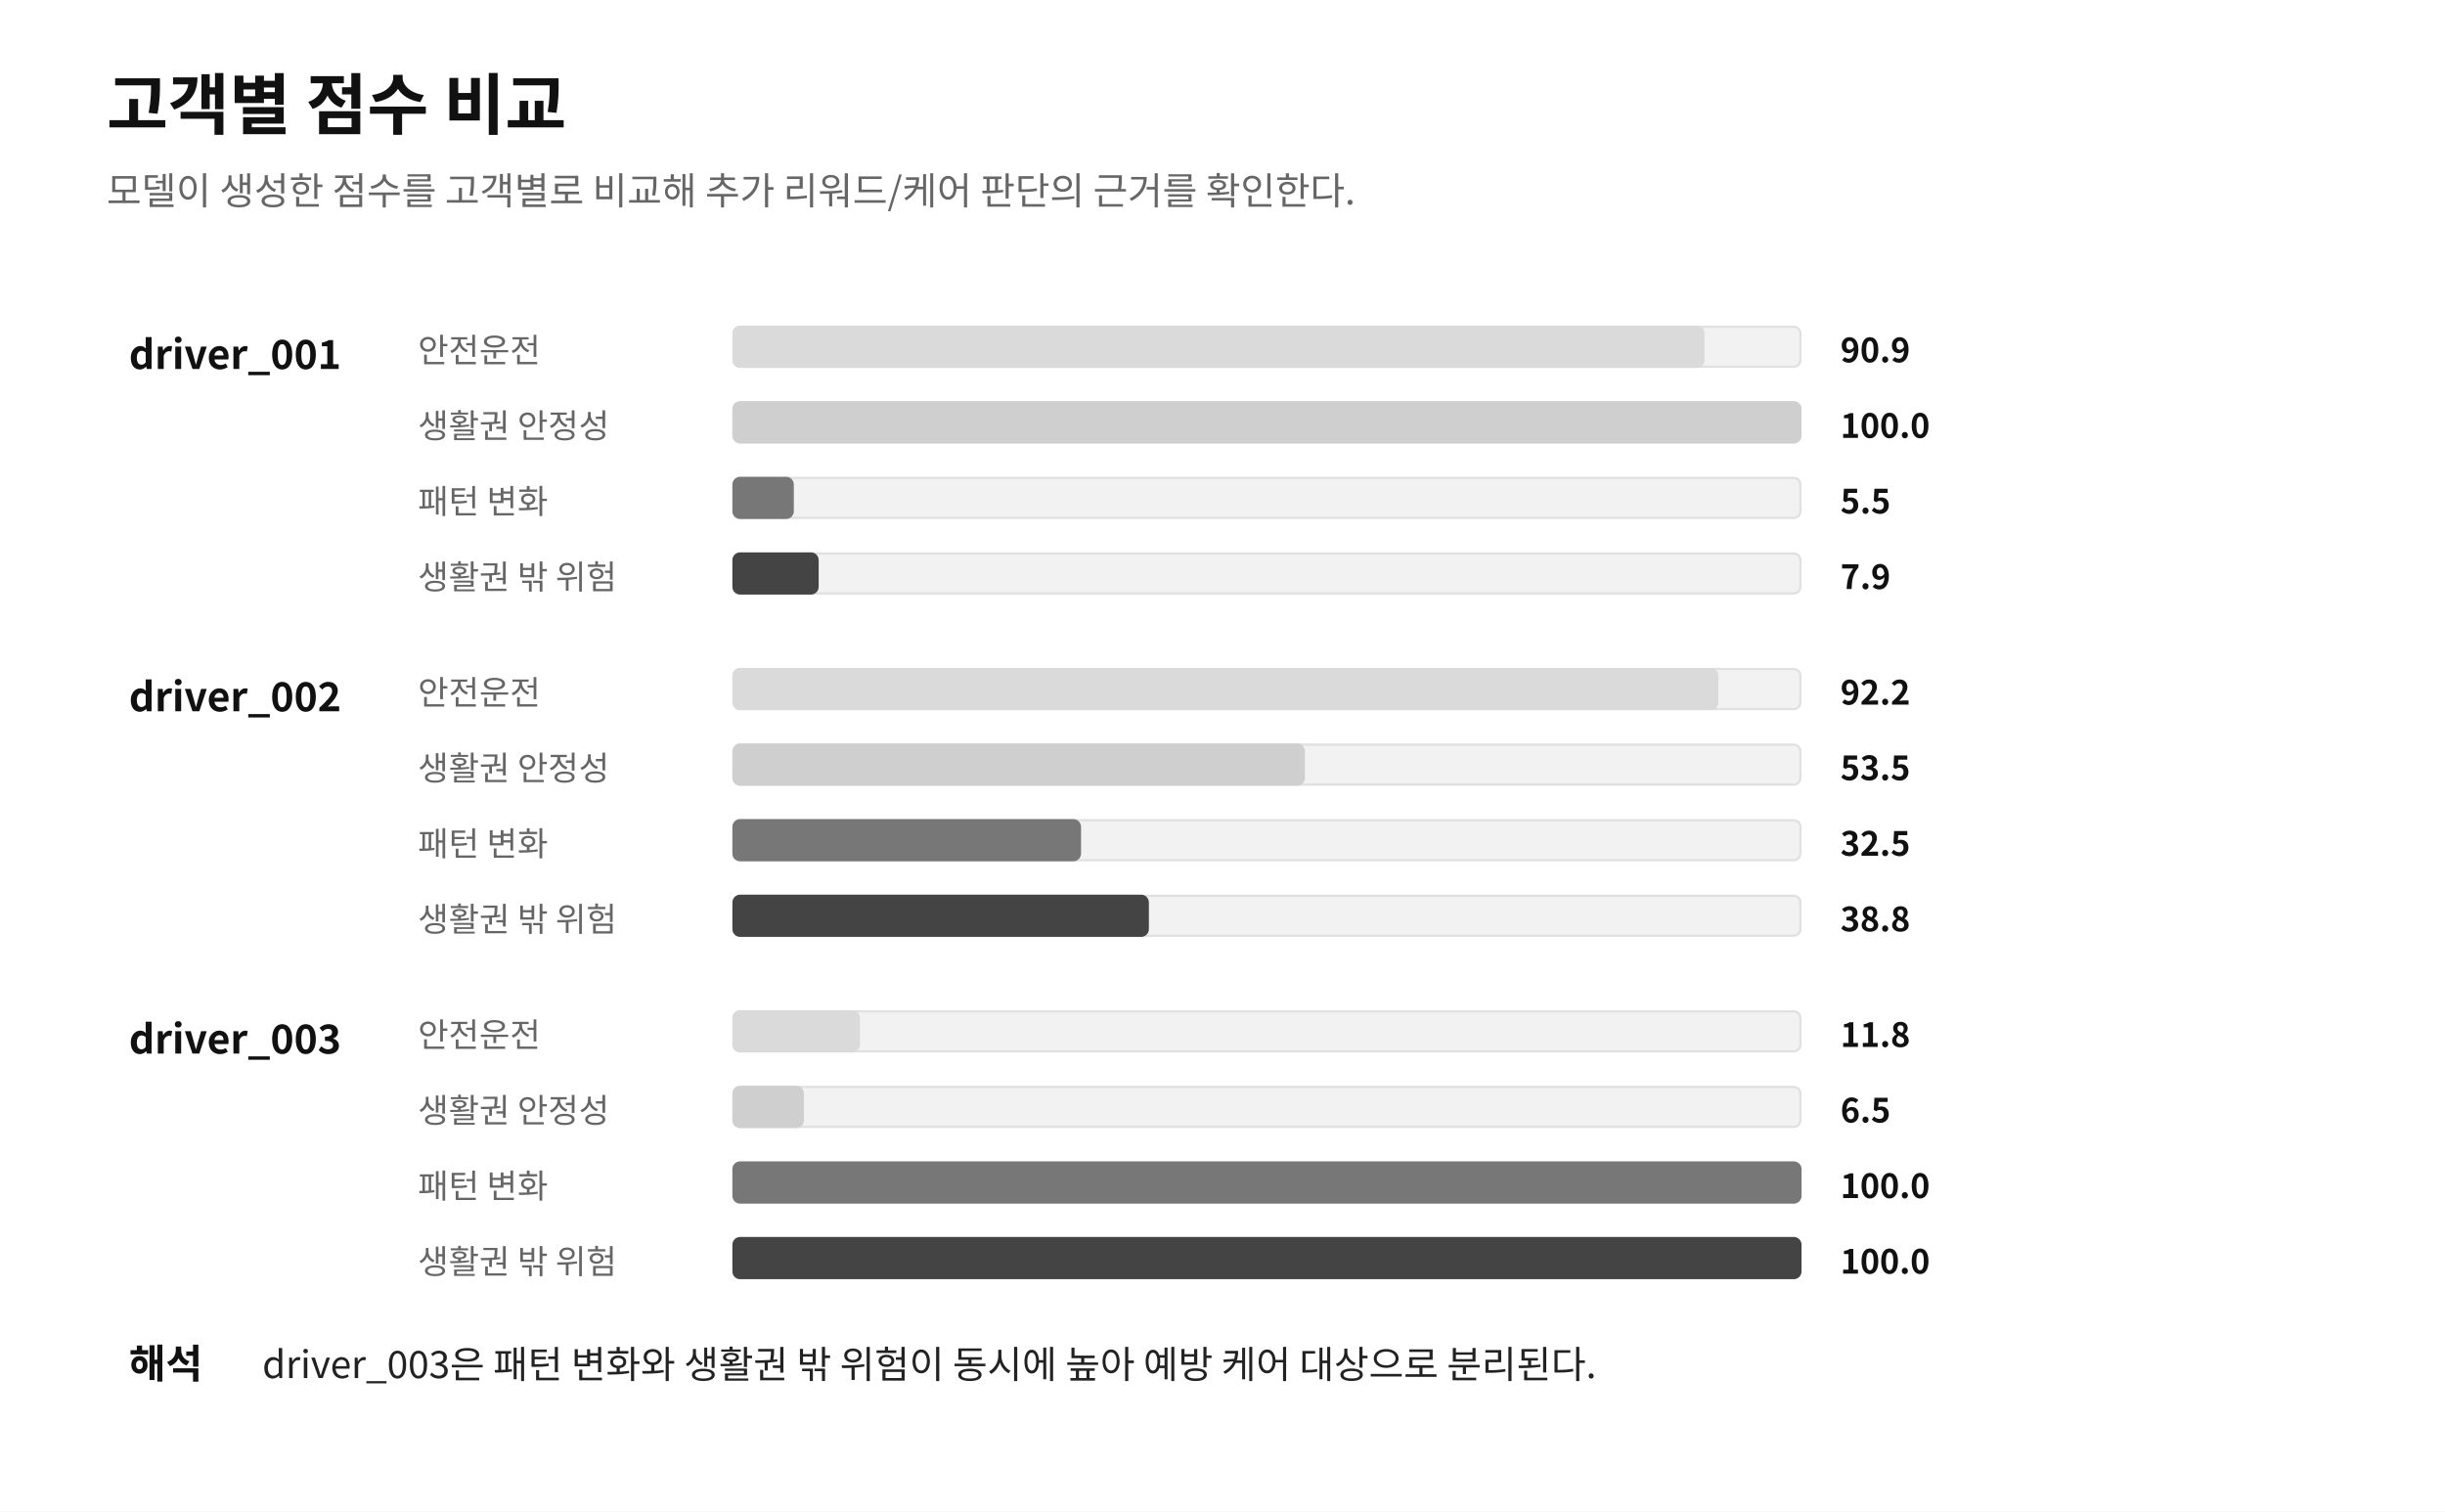
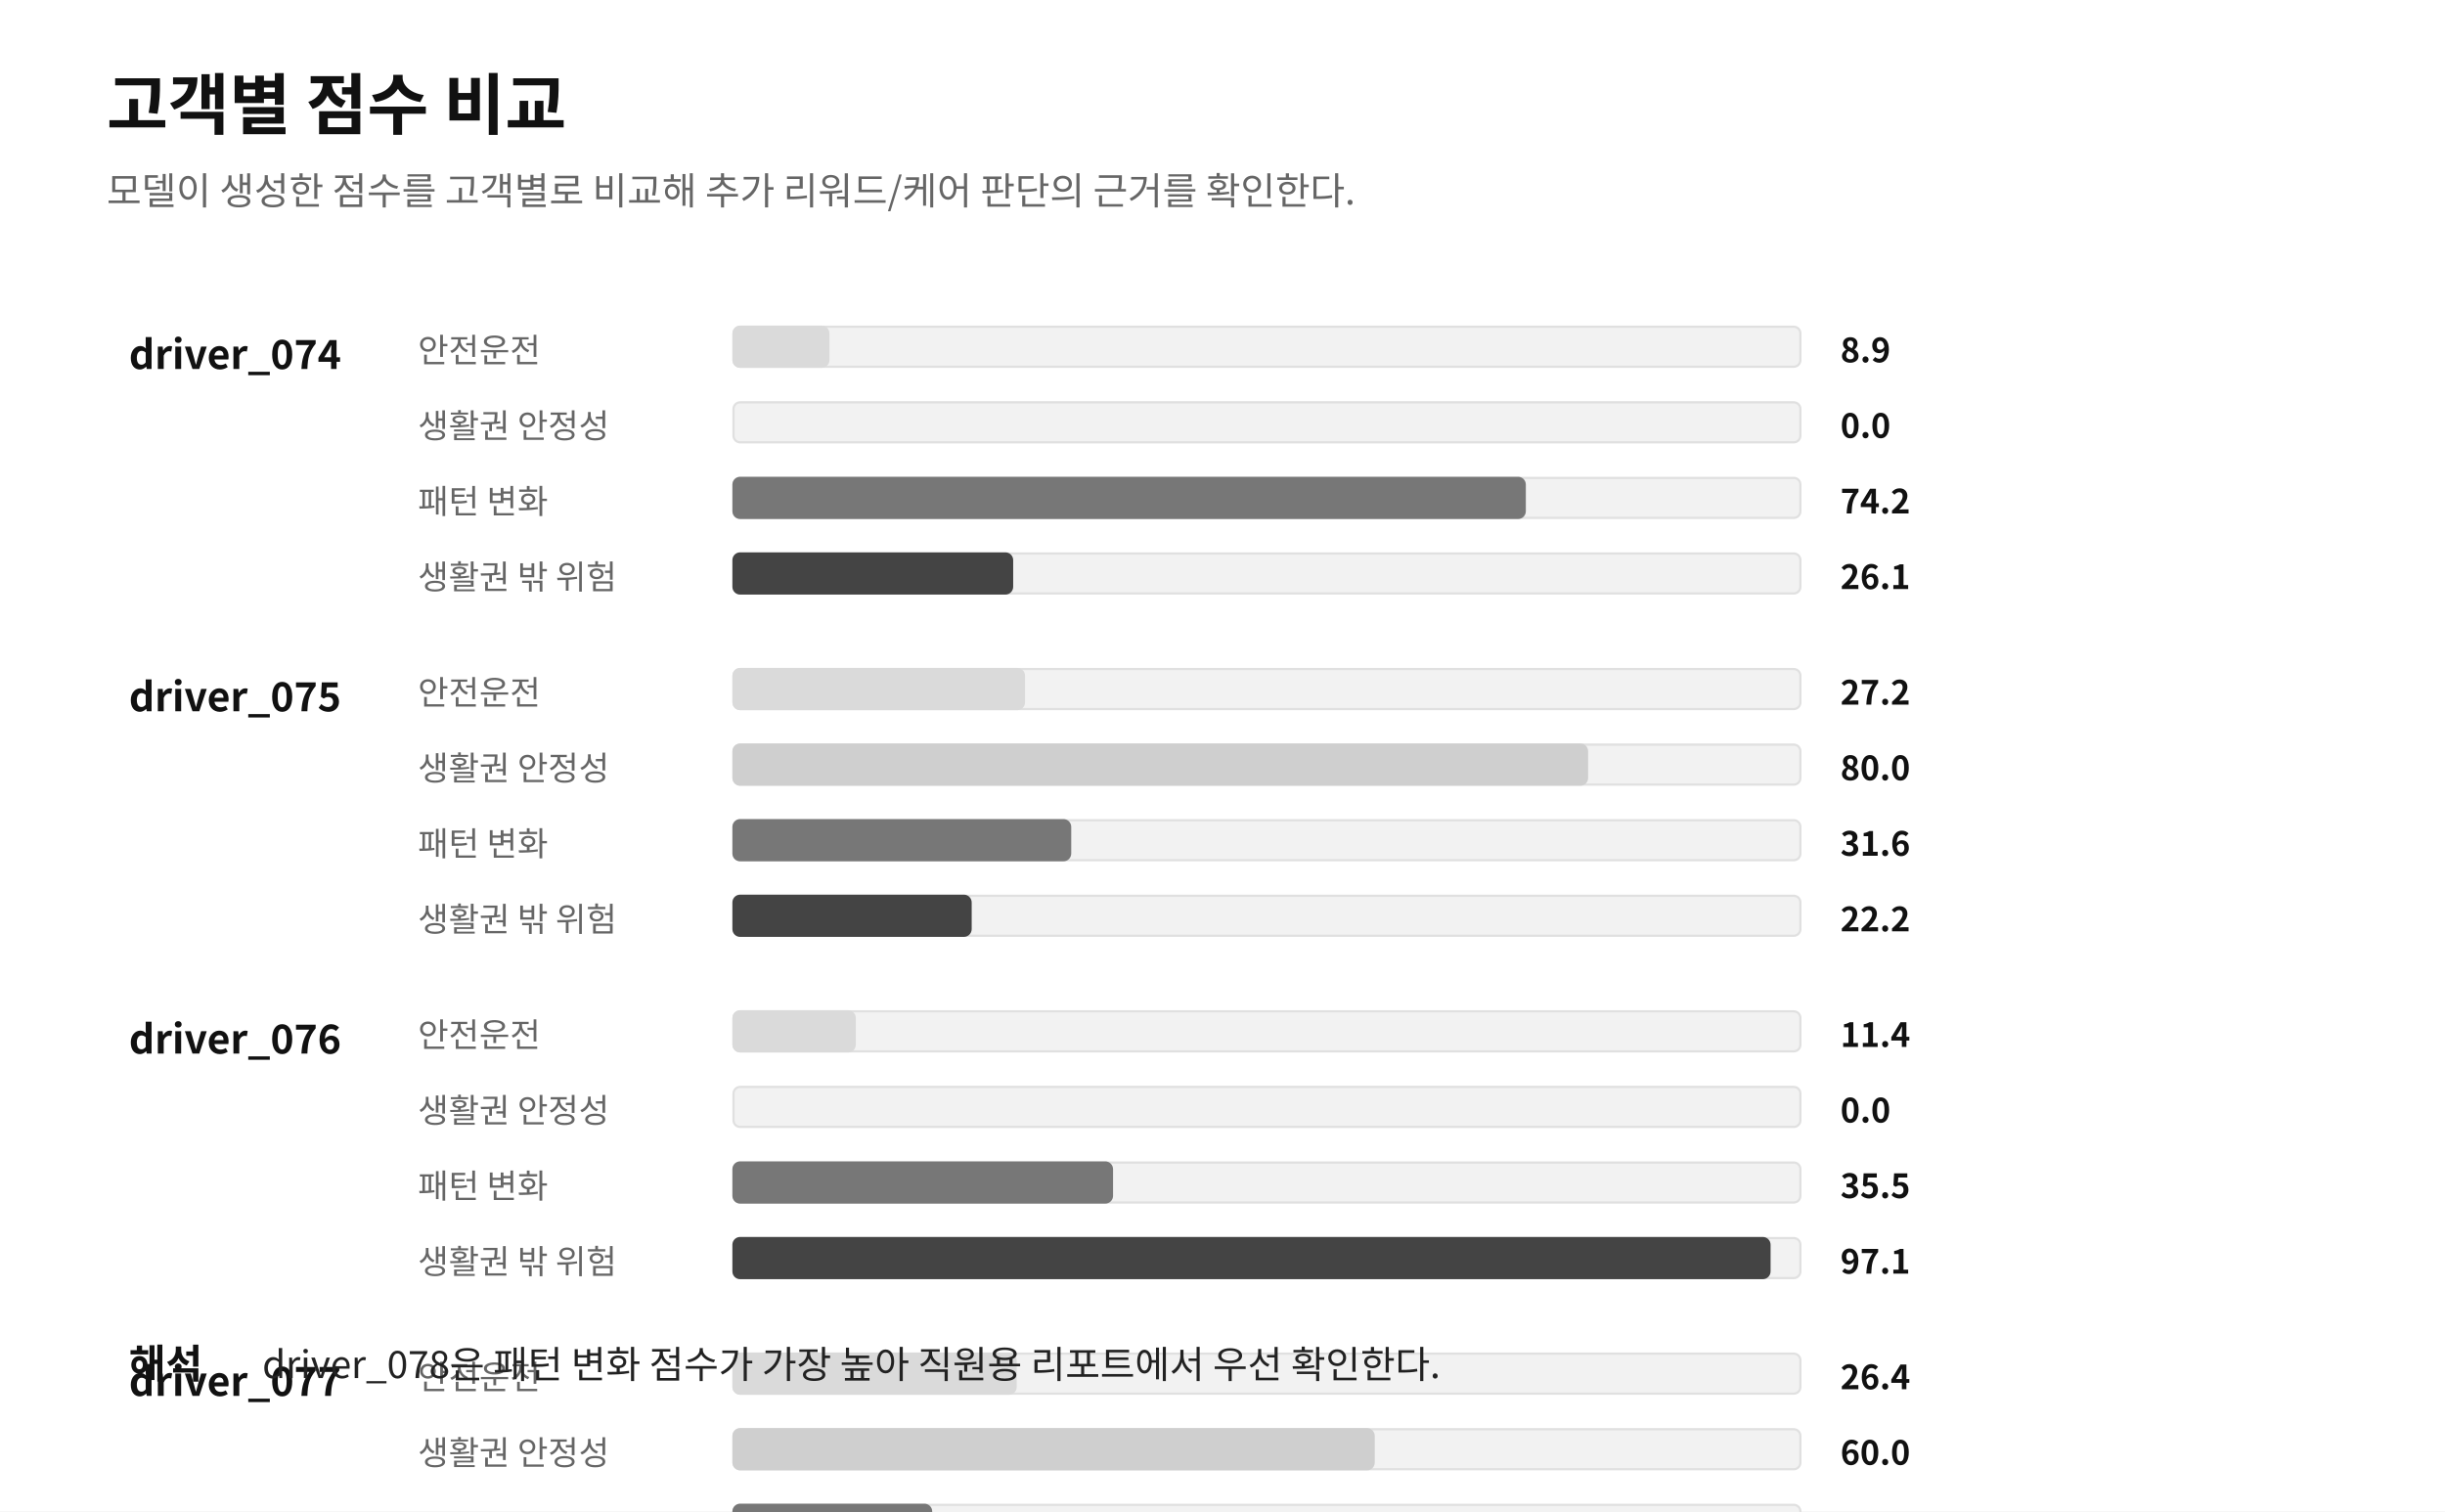
<svg xmlns="http://www.w3.org/2000/svg" width="1100" height="680" viewBox="0 0 1100 680">
  <rect x="0" y="0" width="1100" height="680" fill="#FFFFFF" />
  <text x="48" y="58" font-family="Apple SD Gothic Neo, Noto Sans KR, Noto Sans CJK KR, Arial, sans-serif" font-size="30" font-weight="800" fill="#111111">고객별 점수 비교</text>
  <text x="48" y="92" font-family="Apple SD Gothic Neo, Noto Sans KR, Noto Sans CJK KR, Arial, sans-serif" font-size="17" font-weight="400" fill="#666666">모델이 생성한 점수를 고객별로 비교해 추가 리워드/케어 판단의 근거를 확인한다.</text>
-   <text x="58" y="166" font-family="Apple SD Gothic Neo, Noto Sans KR, Noto Sans CJK KR, Arial, sans-serif" font-size="18" font-weight="800" fill="#111111">driver_001</text>
+   <text x="58" y="166" font-family="Apple SD Gothic Neo, Noto Sans KR, Noto Sans CJK KR, Arial, sans-serif" font-size="18" font-weight="800" fill="#111111">driver_074</text>
  <text x="188" y="163" font-family="Apple SD Gothic Neo, Noto Sans KR, Noto Sans CJK KR, Arial, sans-serif" font-size="15" font-weight="400" fill="#666666">안전운전</text>
  <rect x="330" y="147" width="480.00" height="18" rx="3" fill="#F2F2F2" stroke="#E0E0E0" stroke-width="1" />
-   <rect x="330" y="147" width="436.37" height="18" rx="3" fill="#DADADA" stroke="#DADADA" stroke-width="1" />
-   <text x="828" y="163" font-family="Apple SD Gothic Neo, Noto Sans KR, Noto Sans CJK KR, Arial, sans-serif" font-size="15" font-weight="700" fill="#111111">90.9</text>
+   <rect x="330" y="147" width="42.67" height="18" rx="3" fill="#DADADA" stroke="#DADADA" stroke-width="1" />
+   <text x="828" y="163" font-family="Apple SD Gothic Neo, Noto Sans KR, Noto Sans CJK KR, Arial, sans-serif" font-size="15" font-weight="700" fill="#111111">8.9</text>
  <text x="188" y="197" font-family="Apple SD Gothic Neo, Noto Sans KR, Noto Sans CJK KR, Arial, sans-serif" font-size="15" font-weight="400" fill="#666666">생활권 안정성</text>
  <rect x="330" y="181" width="480.00" height="18" rx="3" fill="#F2F2F2" stroke="#E0E0E0" stroke-width="1" />
-   <rect x="330" y="181" width="480.00" height="18" rx="3" fill="#CFCFCF" stroke="#CFCFCF" stroke-width="1" />
-   <text x="828" y="197" font-family="Apple SD Gothic Neo, Noto Sans KR, Noto Sans CJK KR, Arial, sans-serif" font-size="15" font-weight="700" fill="#111111">100.0</text>
+   <rect x="330" y="181" width="0.00" height="18" rx="3" fill="#CFCFCF" stroke="#CFCFCF" stroke-width="1" />
+   <text x="828" y="197" font-family="Apple SD Gothic Neo, Noto Sans KR, Noto Sans CJK KR, Arial, sans-serif" font-size="15" font-weight="700" fill="#111111">0.0</text>
  <text x="188" y="231" font-family="Apple SD Gothic Neo, Noto Sans KR, Noto Sans CJK KR, Arial, sans-serif" font-size="15" font-weight="400" fill="#666666">패턴 변화</text>
  <rect x="330" y="215" width="480.00" height="18" rx="3" fill="#F2F2F2" stroke="#E0E0E0" stroke-width="1" />
-   <rect x="330" y="215" width="26.64" height="18" rx="3" fill="#777777" stroke="#777777" stroke-width="1" />
-   <text x="828" y="231" font-family="Apple SD Gothic Neo, Noto Sans KR, Noto Sans CJK KR, Arial, sans-serif" font-size="15" font-weight="700" fill="#111111">5.5</text>
+   <rect x="330" y="215" width="355.97" height="18" rx="3" fill="#777777" stroke="#777777" stroke-width="1" />
+   <text x="828" y="231" font-family="Apple SD Gothic Neo, Noto Sans KR, Noto Sans CJK KR, Arial, sans-serif" font-size="15" font-weight="700" fill="#111111">74.2</text>
  <text x="188" y="265" font-family="Apple SD Gothic Neo, Noto Sans KR, Noto Sans CJK KR, Arial, sans-serif" font-size="15" font-weight="400" fill="#666666">생활권 밖 위험</text>
  <rect x="330" y="249" width="480.00" height="18" rx="3" fill="#F2F2F2" stroke="#E0E0E0" stroke-width="1" />
-   <rect x="330" y="249" width="37.82" height="18" rx="3" fill="#444444" stroke="#444444" stroke-width="1" />
-   <text x="828" y="265" font-family="Apple SD Gothic Neo, Noto Sans KR, Noto Sans CJK KR, Arial, sans-serif" font-size="15" font-weight="700" fill="#111111">7.9</text>
-   <text x="58" y="320" font-family="Apple SD Gothic Neo, Noto Sans KR, Noto Sans CJK KR, Arial, sans-serif" font-size="18" font-weight="800" fill="#111111">driver_002</text>
+   <rect x="330" y="249" width="125.33" height="18" rx="3" fill="#444444" stroke="#444444" stroke-width="1" />
+   <text x="828" y="265" font-family="Apple SD Gothic Neo, Noto Sans KR, Noto Sans CJK KR, Arial, sans-serif" font-size="15" font-weight="700" fill="#111111">26.1</text>
+   <text x="58" y="320" font-family="Apple SD Gothic Neo, Noto Sans KR, Noto Sans CJK KR, Arial, sans-serif" font-size="18" font-weight="800" fill="#111111">driver_075</text>
  <text x="188" y="317" font-family="Apple SD Gothic Neo, Noto Sans KR, Noto Sans CJK KR, Arial, sans-serif" font-size="15" font-weight="400" fill="#666666">안전운전</text>
  <rect x="330" y="301" width="480.00" height="18" rx="3" fill="#F2F2F2" stroke="#E0E0E0" stroke-width="1" />
-   <rect x="330" y="301" width="442.61" height="18" rx="3" fill="#DADADA" stroke="#DADADA" stroke-width="1" />
-   <text x="828" y="317" font-family="Apple SD Gothic Neo, Noto Sans KR, Noto Sans CJK KR, Arial, sans-serif" font-size="15" font-weight="700" fill="#111111">92.2</text>
+   <rect x="330" y="301" width="130.66" height="18" rx="3" fill="#DADADA" stroke="#DADADA" stroke-width="1" />
+   <text x="828" y="317" font-family="Apple SD Gothic Neo, Noto Sans KR, Noto Sans CJK KR, Arial, sans-serif" font-size="15" font-weight="700" fill="#111111">27.2</text>
  <text x="188" y="351" font-family="Apple SD Gothic Neo, Noto Sans KR, Noto Sans CJK KR, Arial, sans-serif" font-size="15" font-weight="400" fill="#666666">생활권 안정성</text>
  <rect x="330" y="335" width="480.00" height="18" rx="3" fill="#F2F2F2" stroke="#E0E0E0" stroke-width="1" />
-   <rect x="330" y="335" width="256.56" height="18" rx="3" fill="#CFCFCF" stroke="#CFCFCF" stroke-width="1" />
-   <text x="828" y="351" font-family="Apple SD Gothic Neo, Noto Sans KR, Noto Sans CJK KR, Arial, sans-serif" font-size="15" font-weight="700" fill="#111111">53.5</text>
+   <rect x="330" y="335" width="384.00" height="18" rx="3" fill="#CFCFCF" stroke="#CFCFCF" stroke-width="1" />
+   <text x="828" y="351" font-family="Apple SD Gothic Neo, Noto Sans KR, Noto Sans CJK KR, Arial, sans-serif" font-size="15" font-weight="700" fill="#111111">80.0</text>
  <text x="188" y="385" font-family="Apple SD Gothic Neo, Noto Sans KR, Noto Sans CJK KR, Arial, sans-serif" font-size="15" font-weight="400" fill="#666666">패턴 변화</text>
  <rect x="330" y="369" width="480.00" height="18" rx="3" fill="#F2F2F2" stroke="#E0E0E0" stroke-width="1" />
-   <rect x="330" y="369" width="155.86" height="18" rx="3" fill="#777777" stroke="#777777" stroke-width="1" />
-   <text x="828" y="385" font-family="Apple SD Gothic Neo, Noto Sans KR, Noto Sans CJK KR, Arial, sans-serif" font-size="15" font-weight="700" fill="#111111">32.5</text>
+   <rect x="330" y="369" width="151.44" height="18" rx="3" fill="#777777" stroke="#777777" stroke-width="1" />
+   <text x="828" y="385" font-family="Apple SD Gothic Neo, Noto Sans KR, Noto Sans CJK KR, Arial, sans-serif" font-size="15" font-weight="700" fill="#111111">31.6</text>
  <text x="188" y="419" font-family="Apple SD Gothic Neo, Noto Sans KR, Noto Sans CJK KR, Arial, sans-serif" font-size="15" font-weight="400" fill="#666666">생활권 밖 위험</text>
  <rect x="330" y="403" width="480.00" height="18" rx="3" fill="#F2F2F2" stroke="#E0E0E0" stroke-width="1" />
-   <rect x="330" y="403" width="186.38" height="18" rx="3" fill="#444444" stroke="#444444" stroke-width="1" />
-   <text x="828" y="419" font-family="Apple SD Gothic Neo, Noto Sans KR, Noto Sans CJK KR, Arial, sans-serif" font-size="15" font-weight="700" fill="#111111">38.8</text>
-   <text x="58" y="474" font-family="Apple SD Gothic Neo, Noto Sans KR, Noto Sans CJK KR, Arial, sans-serif" font-size="18" font-weight="800" fill="#111111">driver_003</text>
+   <rect x="330" y="403" width="106.66" height="18" rx="3" fill="#444444" stroke="#444444" stroke-width="1" />
+   <text x="828" y="419" font-family="Apple SD Gothic Neo, Noto Sans KR, Noto Sans CJK KR, Arial, sans-serif" font-size="15" font-weight="700" fill="#111111">22.2</text>
+   <text x="58" y="474" font-family="Apple SD Gothic Neo, Noto Sans KR, Noto Sans CJK KR, Arial, sans-serif" font-size="18" font-weight="800" fill="#111111">driver_076</text>
  <text x="188" y="471" font-family="Apple SD Gothic Neo, Noto Sans KR, Noto Sans CJK KR, Arial, sans-serif" font-size="15" font-weight="400" fill="#666666">안전운전</text>
  <rect x="330" y="455" width="480.00" height="18" rx="3" fill="#F2F2F2" stroke="#E0E0E0" stroke-width="1" />
-   <rect x="330" y="455" width="56.40" height="18" rx="3" fill="#DADADA" stroke="#DADADA" stroke-width="1" />
-   <text x="828" y="471" font-family="Apple SD Gothic Neo, Noto Sans KR, Noto Sans CJK KR, Arial, sans-serif" font-size="15" font-weight="700" fill="#111111">11.8</text>
+   <rect x="330" y="455" width="54.53" height="18" rx="3" fill="#DADADA" stroke="#DADADA" stroke-width="1" />
+   <text x="828" y="471" font-family="Apple SD Gothic Neo, Noto Sans KR, Noto Sans CJK KR, Arial, sans-serif" font-size="15" font-weight="700" fill="#111111">11.4</text>
  <text x="188" y="505" font-family="Apple SD Gothic Neo, Noto Sans KR, Noto Sans CJK KR, Arial, sans-serif" font-size="15" font-weight="400" fill="#666666">생활권 안정성</text>
  <rect x="330" y="489" width="480.00" height="18" rx="3" fill="#F2F2F2" stroke="#E0E0E0" stroke-width="1" />
-   <rect x="330" y="489" width="31.20" height="18" rx="3" fill="#CFCFCF" stroke="#CFCFCF" stroke-width="1" />
-   <text x="828" y="505" font-family="Apple SD Gothic Neo, Noto Sans KR, Noto Sans CJK KR, Arial, sans-serif" font-size="15" font-weight="700" fill="#111111">6.5</text>
+   <rect x="330" y="489" width="0.00" height="18" rx="3" fill="#CFCFCF" stroke="#CFCFCF" stroke-width="1" />
+   <text x="828" y="505" font-family="Apple SD Gothic Neo, Noto Sans KR, Noto Sans CJK KR, Arial, sans-serif" font-size="15" font-weight="700" fill="#111111">0.0</text>
  <text x="188" y="539" font-family="Apple SD Gothic Neo, Noto Sans KR, Noto Sans CJK KR, Arial, sans-serif" font-size="15" font-weight="400" fill="#666666">패턴 변화</text>
  <rect x="330" y="523" width="480.00" height="18" rx="3" fill="#F2F2F2" stroke="#E0E0E0" stroke-width="1" />
-   <rect x="330" y="523" width="480.00" height="18" rx="3" fill="#777777" stroke="#777777" stroke-width="1" />
-   <text x="828" y="539" font-family="Apple SD Gothic Neo, Noto Sans KR, Noto Sans CJK KR, Arial, sans-serif" font-size="15" font-weight="700" fill="#111111">100.0</text>
+   <rect x="330" y="523" width="170.26" height="18" rx="3" fill="#777777" stroke="#777777" stroke-width="1" />
+   <text x="828" y="539" font-family="Apple SD Gothic Neo, Noto Sans KR, Noto Sans CJK KR, Arial, sans-serif" font-size="15" font-weight="700" fill="#111111">35.5</text>
  <text x="188" y="573" font-family="Apple SD Gothic Neo, Noto Sans KR, Noto Sans CJK KR, Arial, sans-serif" font-size="15" font-weight="400" fill="#666666">생활권 밖 위험</text>
  <rect x="330" y="557" width="480.00" height="18" rx="3" fill="#F2F2F2" stroke="#E0E0E0" stroke-width="1" />
-   <rect x="330" y="557" width="480.00" height="18" rx="3" fill="#444444" stroke="#444444" stroke-width="1" />
-   <text x="828" y="573" font-family="Apple SD Gothic Neo, Noto Sans KR, Noto Sans CJK KR, Arial, sans-serif" font-size="15" font-weight="700" fill="#111111">100.0</text>
+   <rect x="330" y="557" width="466.08" height="18" rx="3" fill="#444444" stroke="#444444" stroke-width="1" />
+   <text x="828" y="573" font-family="Apple SD Gothic Neo, Noto Sans KR, Noto Sans CJK KR, Arial, sans-serif" font-size="15" font-weight="700" fill="#111111">97.1</text>
+   <text x="58" y="628" font-family="Apple SD Gothic Neo, Noto Sans KR, Noto Sans CJK KR, Arial, sans-serif" font-size="18" font-weight="800" fill="#111111">driver_077</text>
+   <text x="188" y="625" font-family="Apple SD Gothic Neo, Noto Sans KR, Noto Sans CJK KR, Arial, sans-serif" font-size="15" font-weight="400" fill="#666666">안전운전</text>
+   <rect x="330" y="609" width="480.00" height="18" rx="3" fill="#F2F2F2" stroke="#E0E0E0" stroke-width="1" />
+   <rect x="330" y="609" width="126.91" height="18" rx="3" fill="#DADADA" stroke="#DADADA" stroke-width="1" />
+   <text x="828" y="625" font-family="Apple SD Gothic Neo, Noto Sans KR, Noto Sans CJK KR, Arial, sans-serif" font-size="15" font-weight="700" fill="#111111">26.4</text>
+   <text x="188" y="659" font-family="Apple SD Gothic Neo, Noto Sans KR, Noto Sans CJK KR, Arial, sans-serif" font-size="15" font-weight="400" fill="#666666">생활권 안정성</text>
+   <rect x="330" y="643" width="480.00" height="18" rx="3" fill="#F2F2F2" stroke="#E0E0E0" stroke-width="1" />
+   <rect x="330" y="643" width="288.00" height="18" rx="3" fill="#CFCFCF" stroke="#CFCFCF" stroke-width="1" />
+   <text x="828" y="659" font-family="Apple SD Gothic Neo, Noto Sans KR, Noto Sans CJK KR, Arial, sans-serif" font-size="15" font-weight="700" fill="#111111">60.0</text>
+   <text x="188" y="693" font-family="Apple SD Gothic Neo, Noto Sans KR, Noto Sans CJK KR, Arial, sans-serif" font-size="15" font-weight="400" fill="#666666">패턴 변화</text>
+   <rect x="330" y="677" width="480.00" height="18" rx="3" fill="#F2F2F2" stroke="#E0E0E0" stroke-width="1" />
+   <rect x="330" y="677" width="88.90" height="18" rx="3" fill="#777777" stroke="#777777" stroke-width="1" />
+   <text x="828" y="693" font-family="Apple SD Gothic Neo, Noto Sans KR, Noto Sans CJK KR, Arial, sans-serif" font-size="15" font-weight="700" fill="#111111">18.5</text>
+   <text x="188" y="727" font-family="Apple SD Gothic Neo, Noto Sans KR, Noto Sans CJK KR, Arial, sans-serif" font-size="15" font-weight="400" fill="#666666">생활권 밖 위험</text>
+   <rect x="330" y="711" width="480.00" height="18" rx="3" fill="#F2F2F2" stroke="#E0E0E0" stroke-width="1" />
+   <rect x="330" y="711" width="43.06" height="18" rx="3" fill="#444444" stroke="#444444" stroke-width="1" />
+   <text x="828" y="727" font-family="Apple SD Gothic Neo, Noto Sans KR, Noto Sans CJK KR, Arial, sans-serif" font-size="15" font-weight="700" fill="#111111">9.0</text>
+   <text x="58" y="782" font-family="Apple SD Gothic Neo, Noto Sans KR, Noto Sans CJK KR, Arial, sans-serif" font-size="18" font-weight="800" fill="#111111">driver_078</text>
+   <text x="188" y="779" font-family="Apple SD Gothic Neo, Noto Sans KR, Noto Sans CJK KR, Arial, sans-serif" font-size="15" font-weight="400" fill="#666666">안전운전</text>
+   <rect x="330" y="763" width="480.00" height="18" rx="3" fill="#F2F2F2" stroke="#E0E0E0" stroke-width="1" />
+   <rect x="330" y="763" width="39.26" height="18" rx="3" fill="#DADADA" stroke="#DADADA" stroke-width="1" />
+   <text x="828" y="779" font-family="Apple SD Gothic Neo, Noto Sans KR, Noto Sans CJK KR, Arial, sans-serif" font-size="15" font-weight="700" fill="#111111">8.2</text>
+   <text x="188" y="813" font-family="Apple SD Gothic Neo, Noto Sans KR, Noto Sans CJK KR, Arial, sans-serif" font-size="15" font-weight="400" fill="#666666">생활권 안정성</text>
+   <rect x="330" y="797" width="480.00" height="18" rx="3" fill="#F2F2F2" stroke="#E0E0E0" stroke-width="1" />
+   <rect x="330" y="797" width="336.00" height="18" rx="3" fill="#CFCFCF" stroke="#CFCFCF" stroke-width="1" />
+   <text x="828" y="813" font-family="Apple SD Gothic Neo, Noto Sans KR, Noto Sans CJK KR, Arial, sans-serif" font-size="15" font-weight="700" fill="#111111">70.0</text>
+   <text x="188" y="847" font-family="Apple SD Gothic Neo, Noto Sans KR, Noto Sans CJK KR, Arial, sans-serif" font-size="15" font-weight="400" fill="#666666">패턴 변화</text>
+   <rect x="330" y="831" width="480.00" height="18" rx="3" fill="#F2F2F2" stroke="#E0E0E0" stroke-width="1" />
+   <rect x="330" y="831" width="436.51" height="18" rx="3" fill="#777777" stroke="#777777" stroke-width="1" />
+   <text x="828" y="847" font-family="Apple SD Gothic Neo, Noto Sans KR, Noto Sans CJK KR, Arial, sans-serif" font-size="15" font-weight="700" fill="#111111">90.9</text>
+   <text x="188" y="881" font-family="Apple SD Gothic Neo, Noto Sans KR, Noto Sans CJK KR, Arial, sans-serif" font-size="15" font-weight="400" fill="#666666">생활권 밖 위험</text>
+   <rect x="330" y="865" width="480.00" height="18" rx="3" fill="#F2F2F2" stroke="#E0E0E0" stroke-width="1" />
+   <rect x="330" y="865" width="212.50" height="18" rx="3" fill="#444444" stroke="#444444" stroke-width="1" />
+   <text x="828" y="881" font-family="Apple SD Gothic Neo, Noto Sans KR, Noto Sans CJK KR, Arial, sans-serif" font-size="15" font-weight="700" fill="#111111">44.3</text>
+   <text x="58" y="936" font-family="Apple SD Gothic Neo, Noto Sans KR, Noto Sans CJK KR, Arial, sans-serif" font-size="18" font-weight="800" fill="#111111">driver_079</text>
+   <text x="188" y="933" font-family="Apple SD Gothic Neo, Noto Sans KR, Noto Sans CJK KR, Arial, sans-serif" font-size="15" font-weight="400" fill="#666666">안전운전</text>
+   <rect x="330" y="917" width="480.00" height="18" rx="3" fill="#F2F2F2" stroke="#E0E0E0" stroke-width="1" />
+   <rect x="330" y="917" width="201.60" height="18" rx="3" fill="#DADADA" stroke="#DADADA" stroke-width="1" />
+   <text x="828" y="933" font-family="Apple SD Gothic Neo, Noto Sans KR, Noto Sans CJK KR, Arial, sans-serif" font-size="15" font-weight="700" fill="#111111">42.0</text>
+   <text x="188" y="967" font-family="Apple SD Gothic Neo, Noto Sans KR, Noto Sans CJK KR, Arial, sans-serif" font-size="15" font-weight="400" fill="#666666">생활권 안정성</text>
+   <rect x="330" y="951" width="480.00" height="18" rx="3" fill="#F2F2F2" stroke="#E0E0E0" stroke-width="1" />
+   <rect x="330" y="951" width="0.00" height="18" rx="3" fill="#CFCFCF" stroke="#CFCFCF" stroke-width="1" />
+   <text x="828" y="967" font-family="Apple SD Gothic Neo, Noto Sans KR, Noto Sans CJK KR, Arial, sans-serif" font-size="15" font-weight="700" fill="#111111">0.0</text>
+   <text x="188" y="1001" font-family="Apple SD Gothic Neo, Noto Sans KR, Noto Sans CJK KR, Arial, sans-serif" font-size="15" font-weight="400" fill="#666666">패턴 변화</text>
+   <rect x="330" y="985" width="480.00" height="18" rx="3" fill="#F2F2F2" stroke="#E0E0E0" stroke-width="1" />
+   <rect x="330" y="985" width="6.86" height="18" rx="3" fill="#777777" stroke="#777777" stroke-width="1" />
+   <text x="828" y="1001" font-family="Apple SD Gothic Neo, Noto Sans KR, Noto Sans CJK KR, Arial, sans-serif" font-size="15" font-weight="700" fill="#111111">1.4</text>
+   <text x="188" y="1035" font-family="Apple SD Gothic Neo, Noto Sans KR, Noto Sans CJK KR, Arial, sans-serif" font-size="15" font-weight="400" fill="#666666">생활권 밖 위험</text>
+   <rect x="330" y="1019" width="480.00" height="18" rx="3" fill="#F2F2F2" stroke="#E0E0E0" stroke-width="1" />
+   <rect x="330" y="1019" width="0.00" height="18" rx="3" fill="#444444" stroke="#444444" stroke-width="1" />
+   <text x="828" y="1035" font-family="Apple SD Gothic Neo, Noto Sans KR, Noto Sans CJK KR, Arial, sans-serif" font-size="15" font-weight="700" fill="#111111">0.0</text>
  <text x="58" y="620" font-family="Apple SD Gothic Neo, Noto Sans KR, Noto Sans CJK KR, Arial, sans-serif" font-size="18" font-weight="800" fill="#111111">해석</text>
-   <text x="118" y="620" font-family="Apple SD Gothic Neo, Noto Sans KR, Noto Sans CJK KR, Arial, sans-serif" font-size="17" font-weight="400" fill="#222222">driver_003은 패턴 변화와 생활권 밖 위험이 동시에 높아 예방 케어 대상으로 분리된다.</text>
+   <text x="118" y="620" font-family="Apple SD Gothic Neo, Noto Sans KR, Noto Sans CJK KR, Arial, sans-serif" font-size="17" font-weight="400" fill="#222222">driver_078은 패턴 변화 점수가 가장 높아 직원용 리포트에서 우선 확인한다.</text>
</svg>
